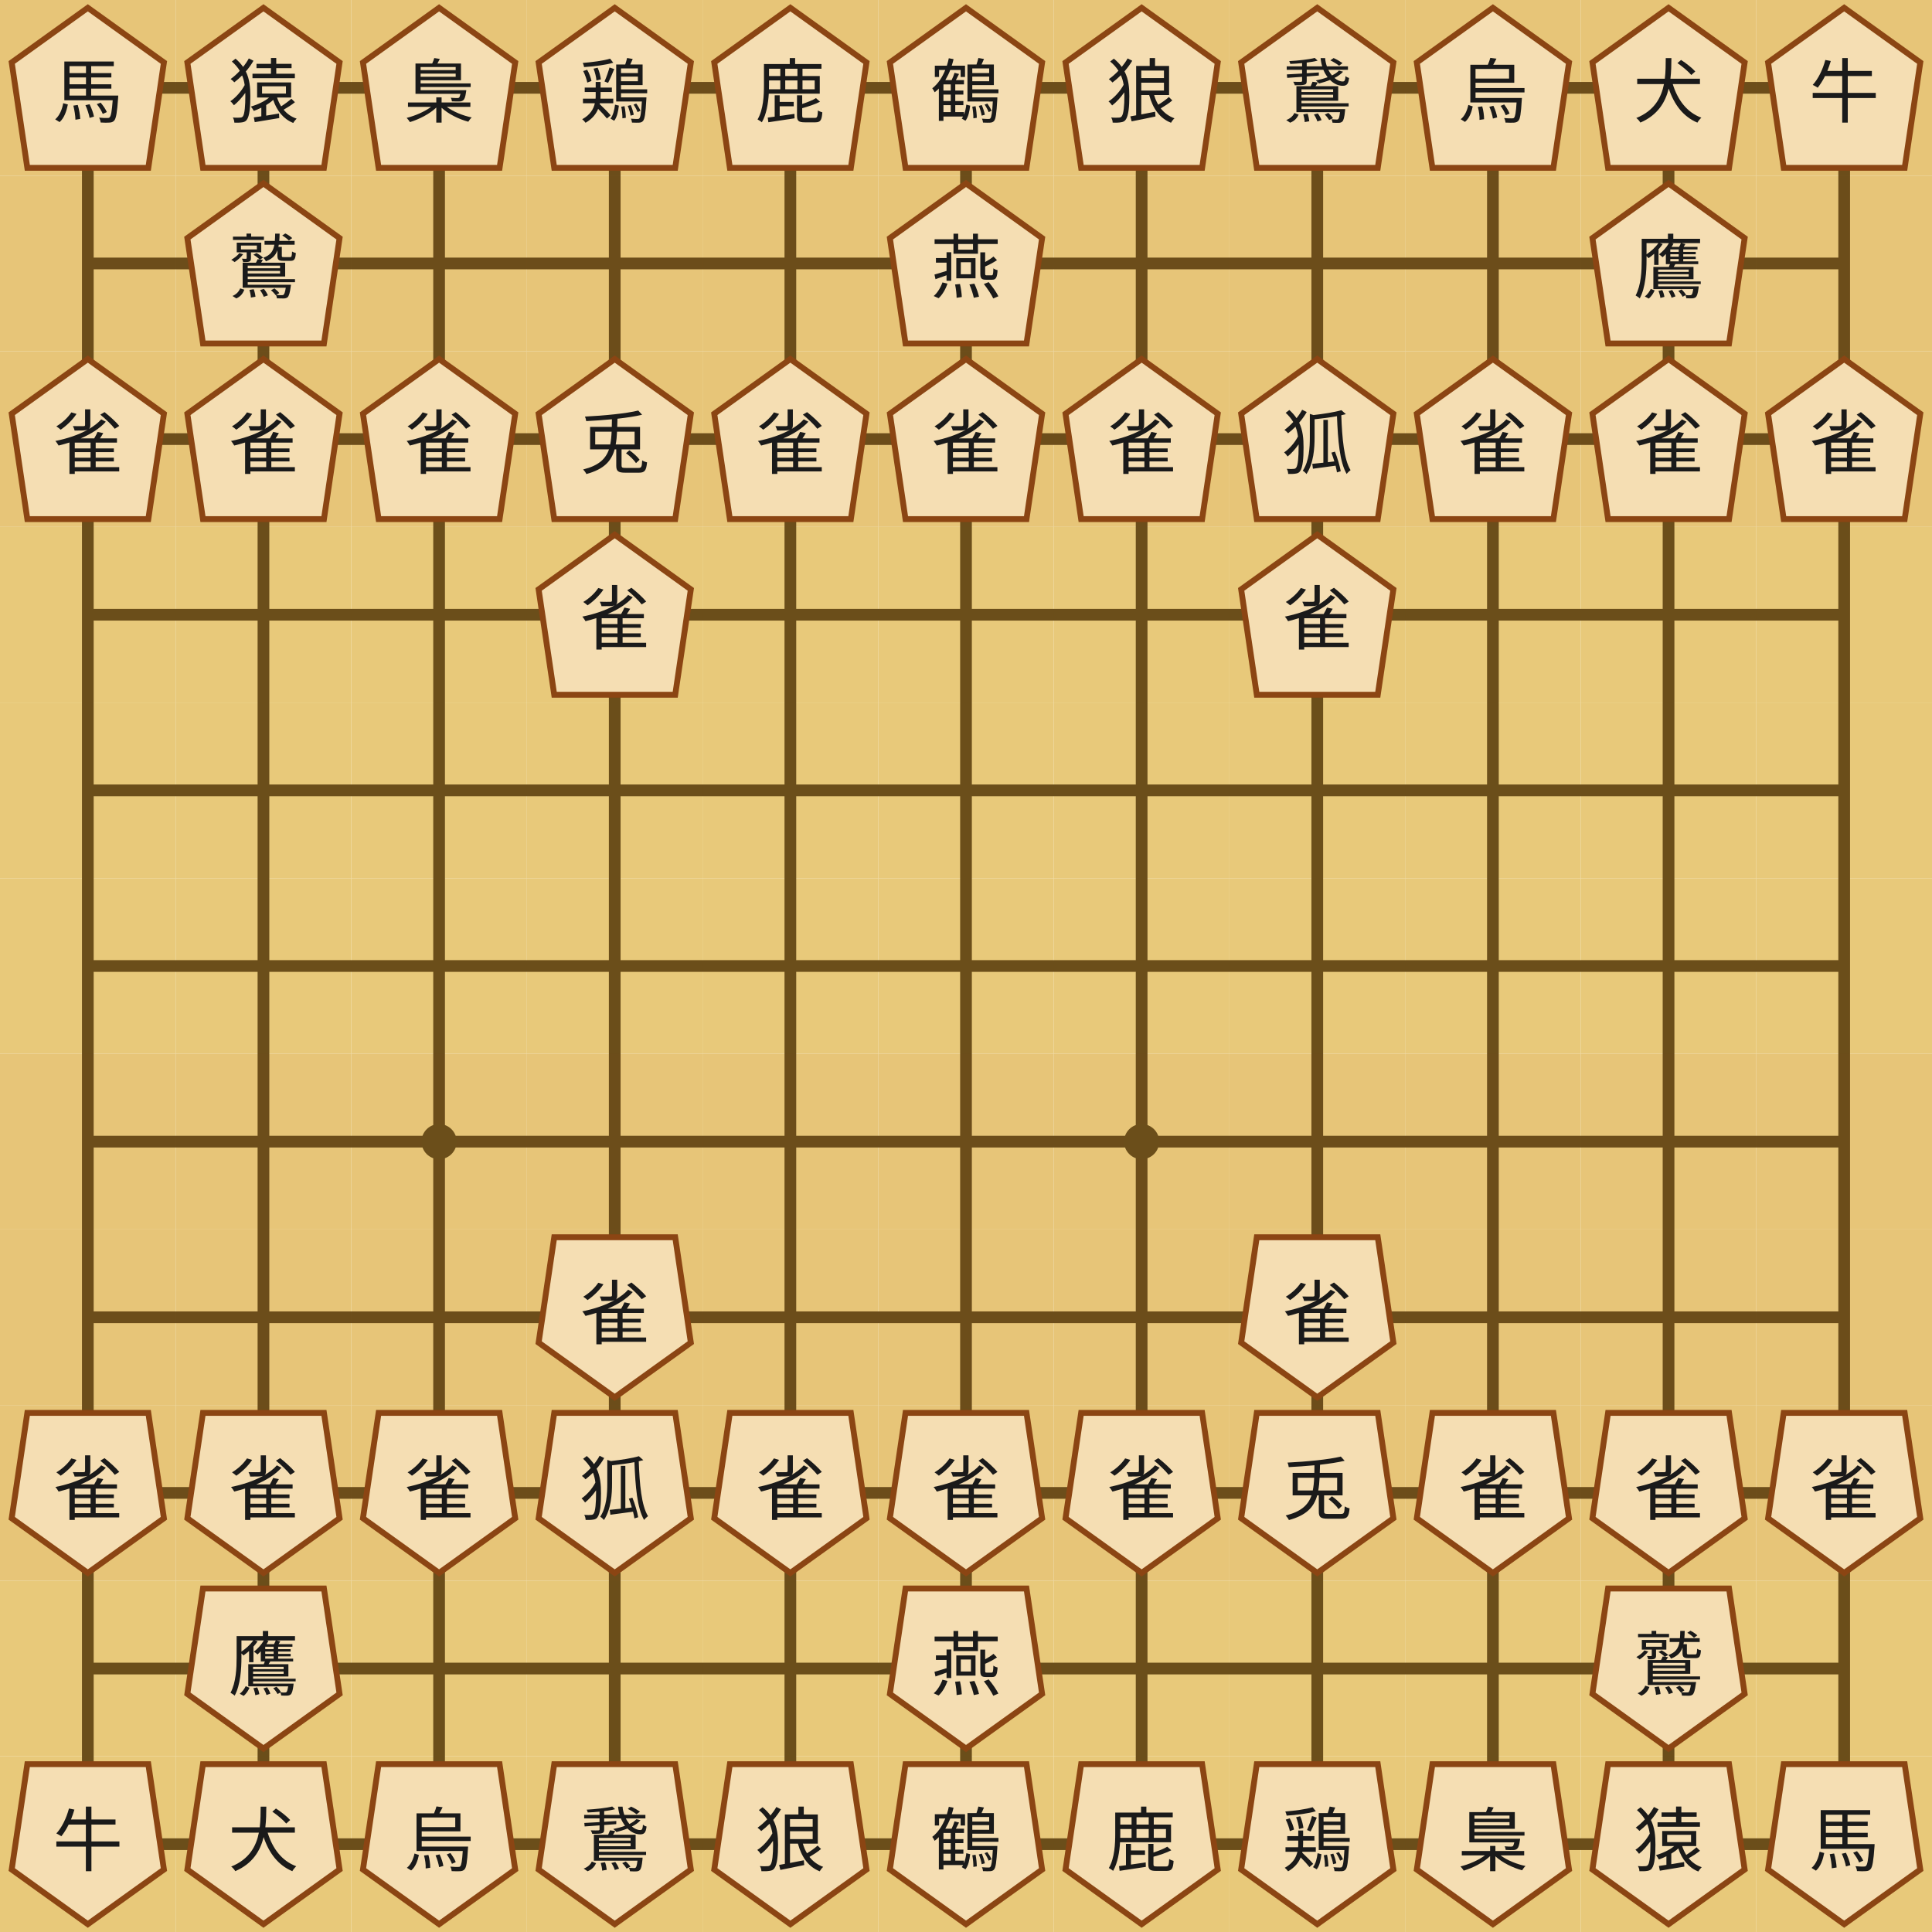
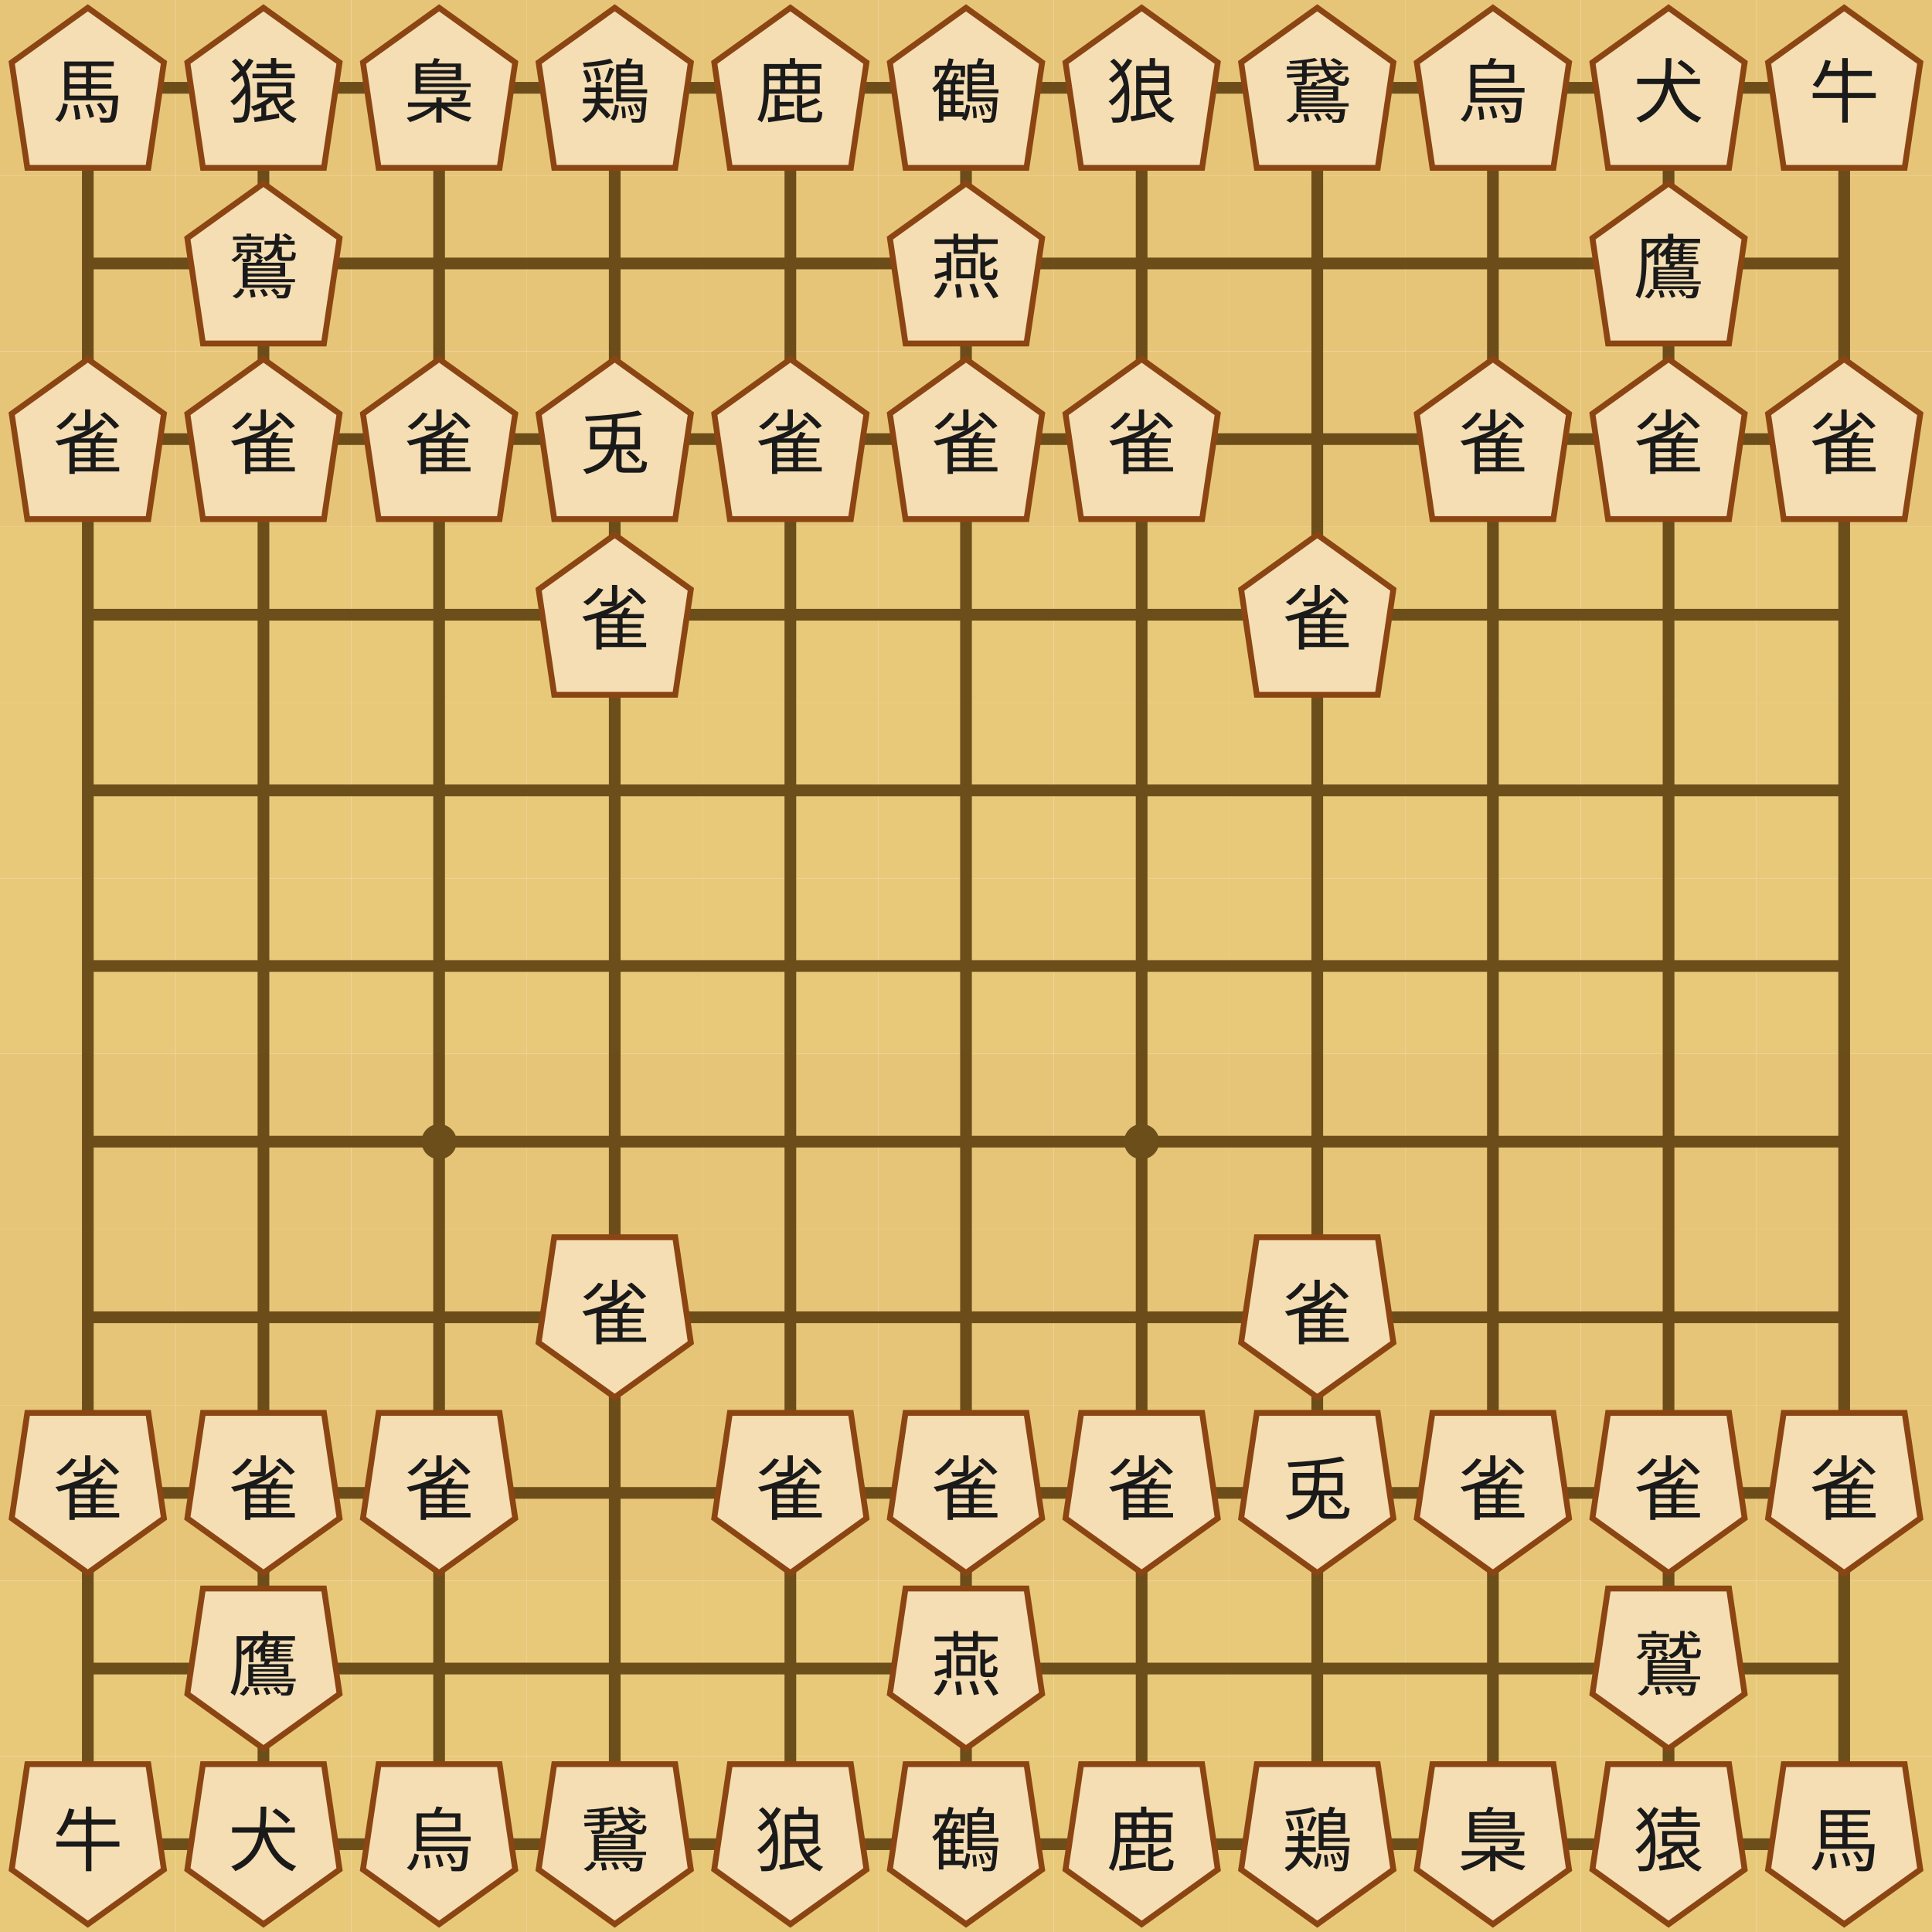
<svg xmlns="http://www.w3.org/2000/svg" viewBox="0 0 330 330" width="330" height="330">
  <defs>
    <symbol id="piece-mce-shogi-fairy-wLH" viewBox="0 0 45 45">
      <polygon points="22.5,2 42,16 38,43 7,43 3,16" fill="#f5deb3" stroke="#8b4513" stroke-width="1.5" />
      <text x="22.5" y="30" text-anchor="middle" font-size="18" font-family="serif" fill="#1a1a1a">馬</text>
    </symbol>
    <symbol id="piece-mce-shogi-fairy-wCM" viewBox="0 0 45 45">
      <polygon points="22.5,2 42,16 38,43 7,43 3,16" fill="#f5deb3" stroke="#8b4513" stroke-width="1.5" />
      <text x="22.5" y="30" text-anchor="middle" font-size="18" font-family="serif" fill="#1a1a1a">猿</text>
    </symbol>
    <symbol id="piece-mce-shogi-fairy-wSO" viewBox="0 0 45 45">
      <polygon points="22.5,2 42,16 38,43 7,43 3,16" fill="#f5deb3" stroke="#8b4513" stroke-width="1.5" />
      <text x="22.5" y="30" text-anchor="middle" font-size="18" font-family="serif" fill="#1a1a1a">梟</text>
    </symbol>
    <symbol id="piece-mce-shogi-fairy-wFC" viewBox="0 0 45 45">
      <polygon points="22.5,2 42,16 38,43 7,43 3,16" fill="#f5deb3" stroke="#8b4513" stroke-width="1.5" />
      <text x="22.5" y="30" text-anchor="middle" font-size="18" font-family="serif" fill="#1a1a1a">鶏</text>
    </symbol>
    <symbol id="piece-mce-shogi-fairy-wVS" viewBox="0 0 45 45">
      <polygon points="22.5,2 42,16 38,43 7,43 3,16" fill="#f5deb3" stroke="#8b4513" stroke-width="1.5" />
      <text x="22.5" y="30" text-anchor="middle" font-size="18" font-family="serif" fill="#1a1a1a">鹿</text>
    </symbol>
    <symbol id="piece-mce-shogi-fairy-wCK" viewBox="0 0 45 45">
      <polygon points="22.5,2 42,16 38,43 7,43 3,16" fill="#f5deb3" stroke="#8b4513" stroke-width="1.5" />
      <text x="22.5" y="30" text-anchor="middle" font-size="18" font-family="serif" fill="#1a1a1a">鶴</text>
    </symbol>
    <symbol id="piece-mce-shogi-fairy-wVW" viewBox="0 0 45 45">
      <polygon points="22.5,2 42,16 38,43 7,43 3,16" fill="#f5deb3" stroke="#8b4513" stroke-width="1.5" />
      <text x="22.5" y="30" text-anchor="middle" font-size="18" font-family="serif" fill="#1a1a1a">狼</text>
    </symbol>
    <symbol id="piece-mce-shogi-fairy-wFG" viewBox="0 0 45 45">
      <polygon points="22.5,2 42,16 38,43 7,43 3,16" fill="#f5deb3" stroke="#8b4513" stroke-width="1.5" />
      <text x="22.5" y="30" text-anchor="middle" font-size="18" font-family="serif" fill="#1a1a1a">鵞</text>
    </symbol>
    <symbol id="piece-mce-shogi-fairy-wSC" viewBox="0 0 45 45">
      <polygon points="22.5,2 42,16 38,43 7,43 3,16" fill="#f5deb3" stroke="#8b4513" stroke-width="1.5" />
      <text x="22.5" y="30" text-anchor="middle" font-size="18" font-family="serif" fill="#1a1a1a">烏</text>
    </symbol>
    <symbol id="piece-mce-shogi-fairy-wBD" viewBox="0 0 45 45">
      <polygon points="22.5,2 42,16 38,43 7,43 3,16" fill="#f5deb3" stroke="#8b4513" stroke-width="1.5" />
      <text x="22.5" y="30" text-anchor="middle" font-size="18" font-family="serif" fill="#1a1a1a">犬</text>
    </symbol>
    <symbol id="piece-mce-shogi-fairy-wOC" viewBox="0 0 45 45">
      <polygon points="22.5,2 42,16 38,43 7,43 3,16" fill="#f5deb3" stroke="#8b4513" stroke-width="1.5" />
      <text x="22.5" y="30" text-anchor="middle" font-size="18" font-family="serif" fill="#1a1a1a">牛</text>
    </symbol>
    <symbol id="piece-mce-shogi-fairy-wCE" viewBox="0 0 45 45">
      <polygon points="22.5,2 42,16 38,43 7,43 3,16" fill="#f5deb3" stroke="#8b4513" stroke-width="1.5" />
      <text x="22.5" y="30" text-anchor="middle" font-size="18" font-family="serif" fill="#1a1a1a">鷲</text>
    </symbol>
    <symbol id="piece-mce-shogi-fairy-wSW" viewBox="0 0 45 45">
      <polygon points="22.5,2 42,16 38,43 7,43 3,16" fill="#f5deb3" stroke="#8b4513" stroke-width="1.5" />
      <text x="22.5" y="30" text-anchor="middle" font-size="18" font-family="serif" fill="#1a1a1a">燕</text>
    </symbol>
    <symbol id="piece-mce-shogi-fairy-wFF" viewBox="0 0 45 45">
      <polygon points="22.5,2 42,16 38,43 7,43 3,16" fill="#f5deb3" stroke="#8b4513" stroke-width="1.5" />
      <text x="22.5" y="30" text-anchor="middle" font-size="18" font-family="serif" fill="#1a1a1a">鷹</text>
    </symbol>
    <symbol id="piece-mce-shogi-fairy-wSP" viewBox="0 0 45 45">
      <polygon points="22.5,2 42,16 38,43 7,43 3,16" fill="#f5deb3" stroke="#8b4513" stroke-width="1.5" />
      <text x="22.5" y="30" text-anchor="middle" font-size="18" font-family="serif" fill="#1a1a1a">雀</text>
    </symbol>
    <symbol id="piece-mce-shogi-fairy-wRR" viewBox="0 0 45 45">
      <polygon points="22.5,2 42,16 38,43 7,43 3,16" fill="#f5deb3" stroke="#8b4513" stroke-width="1.5" />
      <text x="22.5" y="30" text-anchor="middle" font-size="18" font-family="serif" fill="#1a1a1a">兎</text>
    </symbol>
-     <symbol id="piece-mce-shogi-fairy-wTF" viewBox="0 0 45 45">
-       <polygon points="22.5,2 42,16 38,43 7,43 3,16" fill="#f5deb3" stroke="#8b4513" stroke-width="1.5" />
-       <text x="22.5" y="30" text-anchor="middle" font-size="18" font-family="serif" fill="#1a1a1a">狐</text>
-     </symbol>
    <symbol id="piece-mce-shogi-fairy-bSP" viewBox="0 0 45 45">
      <polygon points="22.5,43 3,29 7,2 38,2 42,29" fill="#f5deb3" stroke="#8b4513" stroke-width="1.5" />
      <text x="22.5" y="28" text-anchor="middle" font-size="18" font-family="serif" fill="#1a1a1a">雀</text>
-     </symbol>
-     <symbol id="piece-mce-shogi-fairy-bTF" viewBox="0 0 45 45">
-       <polygon points="22.5,43 3,29 7,2 38,2 42,29" fill="#f5deb3" stroke="#8b4513" stroke-width="1.5" />
-       <text x="22.5" y="28" text-anchor="middle" font-size="18" font-family="serif" fill="#1a1a1a">狐</text>
    </symbol>
    <symbol id="piece-mce-shogi-fairy-bRR" viewBox="0 0 45 45">
      <polygon points="22.5,43 3,29 7,2 38,2 42,29" fill="#f5deb3" stroke="#8b4513" stroke-width="1.5" />
      <text x="22.5" y="28" text-anchor="middle" font-size="18" font-family="serif" fill="#1a1a1a">兎</text>
    </symbol>
    <symbol id="piece-mce-shogi-fairy-bFF" viewBox="0 0 45 45">
      <polygon points="22.5,43 3,29 7,2 38,2 42,29" fill="#f5deb3" stroke="#8b4513" stroke-width="1.5" />
      <text x="22.5" y="28" text-anchor="middle" font-size="18" font-family="serif" fill="#1a1a1a">鷹</text>
    </symbol>
    <symbol id="piece-mce-shogi-fairy-bSW" viewBox="0 0 45 45">
      <polygon points="22.5,43 3,29 7,2 38,2 42,29" fill="#f5deb3" stroke="#8b4513" stroke-width="1.5" />
      <text x="22.5" y="28" text-anchor="middle" font-size="18" font-family="serif" fill="#1a1a1a">燕</text>
    </symbol>
    <symbol id="piece-mce-shogi-fairy-bCE" viewBox="0 0 45 45">
      <polygon points="22.5,43 3,29 7,2 38,2 42,29" fill="#f5deb3" stroke="#8b4513" stroke-width="1.5" />
      <text x="22.5" y="28" text-anchor="middle" font-size="18" font-family="serif" fill="#1a1a1a">鷲</text>
    </symbol>
    <symbol id="piece-mce-shogi-fairy-bOC" viewBox="0 0 45 45">
      <polygon points="22.5,43 3,29 7,2 38,2 42,29" fill="#f5deb3" stroke="#8b4513" stroke-width="1.5" />
      <text x="22.5" y="28" text-anchor="middle" font-size="18" font-family="serif" fill="#1a1a1a">牛</text>
    </symbol>
    <symbol id="piece-mce-shogi-fairy-bBD" viewBox="0 0 45 45">
      <polygon points="22.5,43 3,29 7,2 38,2 42,29" fill="#f5deb3" stroke="#8b4513" stroke-width="1.5" />
      <text x="22.5" y="28" text-anchor="middle" font-size="18" font-family="serif" fill="#1a1a1a">犬</text>
    </symbol>
    <symbol id="piece-mce-shogi-fairy-bSC" viewBox="0 0 45 45">
      <polygon points="22.5,43 3,29 7,2 38,2 42,29" fill="#f5deb3" stroke="#8b4513" stroke-width="1.5" />
      <text x="22.5" y="28" text-anchor="middle" font-size="18" font-family="serif" fill="#1a1a1a">烏</text>
    </symbol>
    <symbol id="piece-mce-shogi-fairy-bFG" viewBox="0 0 45 45">
      <polygon points="22.5,43 3,29 7,2 38,2 42,29" fill="#f5deb3" stroke="#8b4513" stroke-width="1.5" />
      <text x="22.5" y="28" text-anchor="middle" font-size="18" font-family="serif" fill="#1a1a1a">鵞</text>
    </symbol>
    <symbol id="piece-mce-shogi-fairy-bVW" viewBox="0 0 45 45">
      <polygon points="22.5,43 3,29 7,2 38,2 42,29" fill="#f5deb3" stroke="#8b4513" stroke-width="1.5" />
      <text x="22.5" y="28" text-anchor="middle" font-size="18" font-family="serif" fill="#1a1a1a">狼</text>
    </symbol>
    <symbol id="piece-mce-shogi-fairy-bCK" viewBox="0 0 45 45">
      <polygon points="22.5,43 3,29 7,2 38,2 42,29" fill="#f5deb3" stroke="#8b4513" stroke-width="1.5" />
      <text x="22.5" y="28" text-anchor="middle" font-size="18" font-family="serif" fill="#1a1a1a">鶴</text>
    </symbol>
    <symbol id="piece-mce-shogi-fairy-bVS" viewBox="0 0 45 45">
      <polygon points="22.5,43 3,29 7,2 38,2 42,29" fill="#f5deb3" stroke="#8b4513" stroke-width="1.5" />
      <text x="22.5" y="28" text-anchor="middle" font-size="18" font-family="serif" fill="#1a1a1a">鹿</text>
    </symbol>
    <symbol id="piece-mce-shogi-fairy-bFC" viewBox="0 0 45 45">
      <polygon points="22.5,43 3,29 7,2 38,2 42,29" fill="#f5deb3" stroke="#8b4513" stroke-width="1.5" />
      <text x="22.5" y="28" text-anchor="middle" font-size="18" font-family="serif" fill="#1a1a1a">鶏</text>
    </symbol>
    <symbol id="piece-mce-shogi-fairy-bSO" viewBox="0 0 45 45">
      <polygon points="22.5,43 3,29 7,2 38,2 42,29" fill="#f5deb3" stroke="#8b4513" stroke-width="1.5" />
      <text x="22.5" y="28" text-anchor="middle" font-size="18" font-family="serif" fill="#1a1a1a">梟</text>
    </symbol>
    <symbol id="piece-mce-shogi-fairy-bCM" viewBox="0 0 45 45">
      <polygon points="22.5,43 3,29 7,2 38,2 42,29" fill="#f5deb3" stroke="#8b4513" stroke-width="1.5" />
      <text x="22.5" y="28" text-anchor="middle" font-size="18" font-family="serif" fill="#1a1a1a">猿</text>
    </symbol>
    <symbol id="piece-mce-shogi-fairy-bLH" viewBox="0 0 45 45">
      <polygon points="22.5,43 3,29 7,2 38,2 42,29" fill="#f5deb3" stroke="#8b4513" stroke-width="1.5" />
      <text x="22.5" y="28" text-anchor="middle" font-size="18" font-family="serif" fill="#1a1a1a">馬</text>
    </symbol>
  </defs>
  <rect x="0" y="0" width="30" height="30" fill="#e8c97a" data-sq="a11" class="board-cell" />
  <rect x="30" y="0" width="30" height="30" fill="#e8c97a" data-sq="b11" class="board-cell" />
  <rect x="60" y="0" width="30" height="30" fill="#e8c97a" data-sq="c11" class="board-cell" />
  <rect x="90" y="0" width="30" height="30" fill="#e8c97a" data-sq="d11" class="board-cell" />
  <rect x="120" y="0" width="30" height="30" fill="#e8c97a" data-sq="e11" class="board-cell" />
  <rect x="150" y="0" width="30" height="30" fill="#e8c97a" data-sq="f11" class="board-cell" />
  <rect x="180" y="0" width="30" height="30" fill="#e8c97a" data-sq="g11" class="board-cell" />
  <rect x="210" y="0" width="30" height="30" fill="#e8c97a" data-sq="h11" class="board-cell" />
  <rect x="240" y="0" width="30" height="30" fill="#e8c97a" data-sq="i11" class="board-cell" />
  <rect x="270" y="0" width="30" height="30" fill="#e8c97a" data-sq="j11" class="board-cell" />
  <rect x="300" y="0" width="30" height="30" fill="#e8c97a" data-sq="k11" class="board-cell" />
  <rect x="0" y="30" width="30" height="30" fill="#e8c97a" data-sq="a10" class="board-cell" />
  <rect x="30" y="30" width="30" height="30" fill="#e8c97a" data-sq="b10" class="board-cell" />
  <rect x="60" y="30" width="30" height="30" fill="#e8c97a" data-sq="c10" class="board-cell" />
  <rect x="90" y="30" width="30" height="30" fill="#e8c97a" data-sq="d10" class="board-cell" />
  <rect x="120" y="30" width="30" height="30" fill="#e8c97a" data-sq="e10" class="board-cell" />
  <rect x="150" y="30" width="30" height="30" fill="#e8c97a" data-sq="f10" class="board-cell" />
  <rect x="180" y="30" width="30" height="30" fill="#e8c97a" data-sq="g10" class="board-cell" />
  <rect x="210" y="30" width="30" height="30" fill="#e8c97a" data-sq="h10" class="board-cell" />
  <rect x="240" y="30" width="30" height="30" fill="#e8c97a" data-sq="i10" class="board-cell" />
  <rect x="270" y="30" width="30" height="30" fill="#e8c97a" data-sq="j10" class="board-cell" />
  <rect x="300" y="30" width="30" height="30" fill="#e8c97a" data-sq="k10" class="board-cell" />
  <rect x="0" y="60" width="30" height="30" fill="#e8c97a" data-sq="a9" class="board-cell" />
  <rect x="30" y="60" width="30" height="30" fill="#e8c97a" data-sq="b9" class="board-cell" />
  <rect x="60" y="60" width="30" height="30" fill="#e8c97a" data-sq="c9" class="board-cell" />
  <rect x="90" y="60" width="30" height="30" fill="#e8c97a" data-sq="d9" class="board-cell" />
  <rect x="120" y="60" width="30" height="30" fill="#e8c97a" data-sq="e9" class="board-cell" />
  <rect x="150" y="60" width="30" height="30" fill="#e8c97a" data-sq="f9" class="board-cell" />
  <rect x="180" y="60" width="30" height="30" fill="#e8c97a" data-sq="g9" class="board-cell" />
  <rect x="210" y="60" width="30" height="30" fill="#e8c97a" data-sq="h9" class="board-cell" />
  <rect x="240" y="60" width="30" height="30" fill="#e8c97a" data-sq="i9" class="board-cell" />
  <rect x="270" y="60" width="30" height="30" fill="#e8c97a" data-sq="j9" class="board-cell" />
  <rect x="300" y="60" width="30" height="30" fill="#e8c97a" data-sq="k9" class="board-cell" />
  <rect x="0" y="90" width="30" height="30" fill="#e8c97a" data-sq="a8" class="board-cell" />
  <rect x="30" y="90" width="30" height="30" fill="#e8c97a" data-sq="b8" class="board-cell" />
  <rect x="60" y="90" width="30" height="30" fill="#e8c97a" data-sq="c8" class="board-cell" />
  <rect x="90" y="90" width="30" height="30" fill="#e8c97a" data-sq="d8" class="board-cell" />
  <rect x="120" y="90" width="30" height="30" fill="#e8c97a" data-sq="e8" class="board-cell" />
  <rect x="150" y="90" width="30" height="30" fill="#e8c97a" data-sq="f8" class="board-cell" />
  <rect x="180" y="90" width="30" height="30" fill="#e8c97a" data-sq="g8" class="board-cell" />
  <rect x="210" y="90" width="30" height="30" fill="#e8c97a" data-sq="h8" class="board-cell" />
  <rect x="240" y="90" width="30" height="30" fill="#e8c97a" data-sq="i8" class="board-cell" />
  <rect x="270" y="90" width="30" height="30" fill="#e8c97a" data-sq="j8" class="board-cell" />
  <rect x="300" y="90" width="30" height="30" fill="#e8c97a" data-sq="k8" class="board-cell" />
  <rect x="0" y="120" width="30" height="30" fill="#e8c97a" data-sq="a7" class="board-cell" />
  <rect x="30" y="120" width="30" height="30" fill="#e8c97a" data-sq="b7" class="board-cell" />
  <rect x="60" y="120" width="30" height="30" fill="#e8c97a" data-sq="c7" class="board-cell" />
  <rect x="90" y="120" width="30" height="30" fill="#e8c97a" data-sq="d7" class="board-cell" />
  <rect x="120" y="120" width="30" height="30" fill="#e8c97a" data-sq="e7" class="board-cell" />
  <rect x="150" y="120" width="30" height="30" fill="#e8c97a" data-sq="f7" class="board-cell" />
  <rect x="180" y="120" width="30" height="30" fill="#e8c97a" data-sq="g7" class="board-cell" />
  <rect x="210" y="120" width="30" height="30" fill="#e8c97a" data-sq="h7" class="board-cell" />
  <rect x="240" y="120" width="30" height="30" fill="#e8c97a" data-sq="i7" class="board-cell" />
  <rect x="270" y="120" width="30" height="30" fill="#e8c97a" data-sq="j7" class="board-cell" />
  <rect x="300" y="120" width="30" height="30" fill="#e8c97a" data-sq="k7" class="board-cell" />
  <rect x="0" y="150" width="30" height="30" fill="#e8c97a" data-sq="a6" class="board-cell" />
  <rect x="30" y="150" width="30" height="30" fill="#e8c97a" data-sq="b6" class="board-cell" />
  <rect x="60" y="150" width="30" height="30" fill="#e8c97a" data-sq="c6" class="board-cell" />
  <rect x="90" y="150" width="30" height="30" fill="#e8c97a" data-sq="d6" class="board-cell" />
  <rect x="120" y="150" width="30" height="30" fill="#e8c97a" data-sq="e6" class="board-cell" />
  <rect x="150" y="150" width="30" height="30" fill="#e8c97a" data-sq="f6" class="board-cell" />
  <rect x="180" y="150" width="30" height="30" fill="#e8c97a" data-sq="g6" class="board-cell" />
  <rect x="210" y="150" width="30" height="30" fill="#e8c97a" data-sq="h6" class="board-cell" />
  <rect x="240" y="150" width="30" height="30" fill="#e8c97a" data-sq="i6" class="board-cell" />
  <rect x="270" y="150" width="30" height="30" fill="#e8c97a" data-sq="j6" class="board-cell" />
  <rect x="300" y="150" width="30" height="30" fill="#e8c97a" data-sq="k6" class="board-cell" />
  <rect x="0" y="180" width="30" height="30" fill="#e8c97a" data-sq="a5" class="board-cell" />
  <rect x="30" y="180" width="30" height="30" fill="#e8c97a" data-sq="b5" class="board-cell" />
  <rect x="60" y="180" width="30" height="30" fill="#e8c97a" data-sq="c5" class="board-cell" />
  <rect x="90" y="180" width="30" height="30" fill="#e8c97a" data-sq="d5" class="board-cell" />
  <rect x="120" y="180" width="30" height="30" fill="#e8c97a" data-sq="e5" class="board-cell" />
  <rect x="150" y="180" width="30" height="30" fill="#e8c97a" data-sq="f5" class="board-cell" />
  <rect x="180" y="180" width="30" height="30" fill="#e8c97a" data-sq="g5" class="board-cell" />
  <rect x="210" y="180" width="30" height="30" fill="#e8c97a" data-sq="h5" class="board-cell" />
  <rect x="240" y="180" width="30" height="30" fill="#e8c97a" data-sq="i5" class="board-cell" />
  <rect x="270" y="180" width="30" height="30" fill="#e8c97a" data-sq="j5" class="board-cell" />
  <rect x="300" y="180" width="30" height="30" fill="#e8c97a" data-sq="k5" class="board-cell" />
  <rect x="0" y="210" width="30" height="30" fill="#e8c97a" data-sq="a4" class="board-cell" />
  <rect x="30" y="210" width="30" height="30" fill="#e8c97a" data-sq="b4" class="board-cell" />
  <rect x="60" y="210" width="30" height="30" fill="#e8c97a" data-sq="c4" class="board-cell" />
  <rect x="90" y="210" width="30" height="30" fill="#e8c97a" data-sq="d4" class="board-cell" />
  <rect x="120" y="210" width="30" height="30" fill="#e8c97a" data-sq="e4" class="board-cell" />
  <rect x="150" y="210" width="30" height="30" fill="#e8c97a" data-sq="f4" class="board-cell" />
  <rect x="180" y="210" width="30" height="30" fill="#e8c97a" data-sq="g4" class="board-cell" />
  <rect x="210" y="210" width="30" height="30" fill="#e8c97a" data-sq="h4" class="board-cell" />
  <rect x="240" y="210" width="30" height="30" fill="#e8c97a" data-sq="i4" class="board-cell" />
  <rect x="270" y="210" width="30" height="30" fill="#e8c97a" data-sq="j4" class="board-cell" />
  <rect x="300" y="210" width="30" height="30" fill="#e8c97a" data-sq="k4" class="board-cell" />
  <rect x="0" y="240" width="30" height="30" fill="#e8c97a" data-sq="a3" class="board-cell" />
  <rect x="30" y="240" width="30" height="30" fill="#e8c97a" data-sq="b3" class="board-cell" />
  <rect x="60" y="240" width="30" height="30" fill="#e8c97a" data-sq="c3" class="board-cell" />
  <rect x="90" y="240" width="30" height="30" fill="#e8c97a" data-sq="d3" class="board-cell" />
  <rect x="120" y="240" width="30" height="30" fill="#e8c97a" data-sq="e3" class="board-cell" />
  <rect x="150" y="240" width="30" height="30" fill="#e8c97a" data-sq="f3" class="board-cell" />
  <rect x="180" y="240" width="30" height="30" fill="#e8c97a" data-sq="g3" class="board-cell" />
  <rect x="210" y="240" width="30" height="30" fill="#e8c97a" data-sq="h3" class="board-cell" />
  <rect x="240" y="240" width="30" height="30" fill="#e8c97a" data-sq="i3" class="board-cell" />
  <rect x="270" y="240" width="30" height="30" fill="#e8c97a" data-sq="j3" class="board-cell" />
  <rect x="300" y="240" width="30" height="30" fill="#e8c97a" data-sq="k3" class="board-cell" />
  <rect x="0" y="270" width="30" height="30" fill="#e8c97a" data-sq="a2" class="board-cell" />
  <rect x="30" y="270" width="30" height="30" fill="#e8c97a" data-sq="b2" class="board-cell" />
  <rect x="60" y="270" width="30" height="30" fill="#e8c97a" data-sq="c2" class="board-cell" />
  <rect x="90" y="270" width="30" height="30" fill="#e8c97a" data-sq="d2" class="board-cell" />
  <rect x="120" y="270" width="30" height="30" fill="#e8c97a" data-sq="e2" class="board-cell" />
  <rect x="150" y="270" width="30" height="30" fill="#e8c97a" data-sq="f2" class="board-cell" />
  <rect x="180" y="270" width="30" height="30" fill="#e8c97a" data-sq="g2" class="board-cell" />
  <rect x="210" y="270" width="30" height="30" fill="#e8c97a" data-sq="h2" class="board-cell" />
  <rect x="240" y="270" width="30" height="30" fill="#e8c97a" data-sq="i2" class="board-cell" />
  <rect x="270" y="270" width="30" height="30" fill="#e8c97a" data-sq="j2" class="board-cell" />
  <rect x="300" y="270" width="30" height="30" fill="#e8c97a" data-sq="k2" class="board-cell" />
  <rect x="0" y="300" width="30" height="30" fill="#e8c97a" data-sq="a1" class="board-cell" />
  <rect x="30" y="300" width="30" height="30" fill="#e8c97a" data-sq="b1" class="board-cell" />
  <rect x="60" y="300" width="30" height="30" fill="#e8c97a" data-sq="c1" class="board-cell" />
  <rect x="90" y="300" width="30" height="30" fill="#e8c97a" data-sq="d1" class="board-cell" />
  <rect x="120" y="300" width="30" height="30" fill="#e8c97a" data-sq="e1" class="board-cell" />
  <rect x="150" y="300" width="30" height="30" fill="#e8c97a" data-sq="f1" class="board-cell" />
  <rect x="180" y="300" width="30" height="30" fill="#e8c97a" data-sq="g1" class="board-cell" />
  <rect x="210" y="300" width="30" height="30" fill="#e8c97a" data-sq="h1" class="board-cell" />
  <rect x="240" y="300" width="30" height="30" fill="#e8c97a" data-sq="i1" class="board-cell" />
  <rect x="270" y="300" width="30" height="30" fill="#e8c97a" data-sq="j1" class="board-cell" />
  <rect x="300" y="300" width="30" height="30" fill="#e8c97a" data-sq="k1" class="board-cell" />
  <line x1="15" y1="15" x2="315" y2="15" stroke="#6b4e1a" stroke-width="2" />
  <line x1="15" y1="45" x2="315" y2="45" stroke="#6b4e1a" stroke-width="2" />
  <line x1="15" y1="75" x2="315" y2="75" stroke="#6b4e1a" stroke-width="2" />
  <line x1="15" y1="105" x2="315" y2="105" stroke="#6b4e1a" stroke-width="2" />
  <line x1="15" y1="135" x2="315" y2="135" stroke="#6b4e1a" stroke-width="2" />
  <line x1="15" y1="165" x2="315" y2="165" stroke="#6b4e1a" stroke-width="2" />
  <line x1="15" y1="195" x2="315" y2="195" stroke="#6b4e1a" stroke-width="2" />
  <line x1="15" y1="225" x2="315" y2="225" stroke="#6b4e1a" stroke-width="2" />
  <line x1="15" y1="255" x2="315" y2="255" stroke="#6b4e1a" stroke-width="2" />
  <line x1="15" y1="285" x2="315" y2="285" stroke="#6b4e1a" stroke-width="2" />
  <line x1="15" y1="315" x2="315" y2="315" stroke="#6b4e1a" stroke-width="2" />
  <line x1="15" y1="15" x2="15" y2="315" stroke="#6b4e1a" stroke-width="2" />
  <line x1="45" y1="15" x2="45" y2="315" stroke="#6b4e1a" stroke-width="2" />
  <line x1="75" y1="15" x2="75" y2="315" stroke="#6b4e1a" stroke-width="2" />
  <line x1="105" y1="15" x2="105" y2="315" stroke="#6b4e1a" stroke-width="2" />
  <line x1="135" y1="15" x2="135" y2="315" stroke="#6b4e1a" stroke-width="2" />
  <line x1="165" y1="15" x2="165" y2="315" stroke="#6b4e1a" stroke-width="2" />
  <line x1="195" y1="15" x2="195" y2="315" stroke="#6b4e1a" stroke-width="2" />
  <line x1="225" y1="15" x2="225" y2="315" stroke="#6b4e1a" stroke-width="2" />
  <line x1="255" y1="15" x2="255" y2="315" stroke="#6b4e1a" stroke-width="2" />
  <line x1="285" y1="15" x2="285" y2="315" stroke="#6b4e1a" stroke-width="2" />
  <line x1="315" y1="15" x2="315" y2="315" stroke="#6b4e1a" stroke-width="2" />
  <rect x="0" y="0" width="30" height="30" fill="rgba(180, 60, 40, 0.08)" opacity="0.3" />
  <rect x="30" y="0" width="30" height="30" fill="rgba(180, 60, 40, 0.08)" opacity="0.3" />
  <rect x="60" y="0" width="30" height="30" fill="rgba(180, 60, 40, 0.08)" opacity="0.3" />
  <rect x="90" y="0" width="30" height="30" fill="rgba(180, 60, 40, 0.08)" opacity="0.3" />
  <rect x="120" y="0" width="30" height="30" fill="rgba(180, 60, 40, 0.08)" opacity="0.3" />
  <rect x="150" y="0" width="30" height="30" fill="rgba(180, 60, 40, 0.08)" opacity="0.3" />
  <rect x="180" y="0" width="30" height="30" fill="rgba(180, 60, 40, 0.08)" opacity="0.3" />
  <rect x="210" y="0" width="30" height="30" fill="rgba(180, 60, 40, 0.08)" opacity="0.3" />
  <rect x="240" y="0" width="30" height="30" fill="rgba(180, 60, 40, 0.08)" opacity="0.3" />
  <rect x="270" y="0" width="30" height="30" fill="rgba(180, 60, 40, 0.08)" opacity="0.3" />
  <rect x="300" y="0" width="30" height="30" fill="rgba(180, 60, 40, 0.08)" opacity="0.3" />
  <rect x="0" y="30" width="30" height="30" fill="rgba(180, 60, 40, 0.08)" opacity="0.3" />
  <rect x="30" y="30" width="30" height="30" fill="rgba(180, 60, 40, 0.08)" opacity="0.3" />
  <rect x="60" y="30" width="30" height="30" fill="rgba(180, 60, 40, 0.08)" opacity="0.3" />
  <rect x="90" y="30" width="30" height="30" fill="rgba(180, 60, 40, 0.08)" opacity="0.3" />
  <rect x="120" y="30" width="30" height="30" fill="rgba(180, 60, 40, 0.08)" opacity="0.3" />
  <rect x="150" y="30" width="30" height="30" fill="rgba(180, 60, 40, 0.08)" opacity="0.3" />
  <rect x="180" y="30" width="30" height="30" fill="rgba(180, 60, 40, 0.08)" opacity="0.3" />
  <rect x="210" y="30" width="30" height="30" fill="rgba(180, 60, 40, 0.08)" opacity="0.3" />
  <rect x="240" y="30" width="30" height="30" fill="rgba(180, 60, 40, 0.08)" opacity="0.3" />
  <rect x="270" y="30" width="30" height="30" fill="rgba(180, 60, 40, 0.08)" opacity="0.3" />
  <rect x="300" y="30" width="30" height="30" fill="rgba(180, 60, 40, 0.08)" opacity="0.3" />
  <rect x="0" y="60" width="30" height="30" fill="rgba(180, 60, 40, 0.08)" opacity="0.3" />
  <rect x="30" y="60" width="30" height="30" fill="rgba(180, 60, 40, 0.08)" opacity="0.3" />
  <rect x="60" y="60" width="30" height="30" fill="rgba(180, 60, 40, 0.08)" opacity="0.3" />
  <rect x="90" y="60" width="30" height="30" fill="rgba(180, 60, 40, 0.08)" opacity="0.3" />
  <rect x="120" y="60" width="30" height="30" fill="rgba(180, 60, 40, 0.08)" opacity="0.3" />
  <rect x="150" y="60" width="30" height="30" fill="rgba(180, 60, 40, 0.08)" opacity="0.3" />
  <rect x="180" y="60" width="30" height="30" fill="rgba(180, 60, 40, 0.08)" opacity="0.3" />
  <rect x="210" y="60" width="30" height="30" fill="rgba(180, 60, 40, 0.08)" opacity="0.3" />
  <rect x="240" y="60" width="30" height="30" fill="rgba(180, 60, 40, 0.08)" opacity="0.3" />
  <rect x="270" y="60" width="30" height="30" fill="rgba(180, 60, 40, 0.08)" opacity="0.3" />
  <rect x="300" y="60" width="30" height="30" fill="rgba(180, 60, 40, 0.08)" opacity="0.3" />
  <rect x="0" y="180" width="30" height="30" fill="rgba(180, 60, 40, 0.08)" opacity="0.3" />
  <rect x="30" y="180" width="30" height="30" fill="rgba(180, 60, 40, 0.08)" opacity="0.3" />
  <rect x="60" y="180" width="30" height="30" fill="rgba(180, 60, 40, 0.08)" opacity="0.3" />
  <rect x="90" y="180" width="30" height="30" fill="rgba(180, 60, 40, 0.08)" opacity="0.3" />
  <rect x="120" y="180" width="30" height="30" fill="rgba(180, 60, 40, 0.08)" opacity="0.3" />
  <rect x="150" y="180" width="30" height="30" fill="rgba(180, 60, 40, 0.08)" opacity="0.3" />
  <rect x="180" y="180" width="30" height="30" fill="rgba(180, 60, 40, 0.08)" opacity="0.3" />
  <rect x="210" y="180" width="30" height="30" fill="rgba(180, 60, 40, 0.08)" opacity="0.3" />
  <rect x="240" y="180" width="30" height="30" fill="rgba(180, 60, 40, 0.08)" opacity="0.3" />
  <rect x="270" y="180" width="30" height="30" fill="rgba(180, 60, 40, 0.08)" opacity="0.3" />
  <rect x="300" y="180" width="30" height="30" fill="rgba(180, 60, 40, 0.08)" opacity="0.3" />
  <rect x="0" y="210" width="30" height="30" fill="rgba(180, 60, 40, 0.08)" opacity="0.3" />
  <rect x="30" y="210" width="30" height="30" fill="rgba(180, 60, 40, 0.08)" opacity="0.3" />
  <rect x="60" y="210" width="30" height="30" fill="rgba(180, 60, 40, 0.08)" opacity="0.3" />
  <rect x="90" y="210" width="30" height="30" fill="rgba(180, 60, 40, 0.08)" opacity="0.3" />
  <rect x="120" y="210" width="30" height="30" fill="rgba(180, 60, 40, 0.08)" opacity="0.3" />
  <rect x="150" y="210" width="30" height="30" fill="rgba(180, 60, 40, 0.08)" opacity="0.3" />
  <rect x="180" y="210" width="30" height="30" fill="rgba(180, 60, 40, 0.08)" opacity="0.3" />
  <rect x="210" y="210" width="30" height="30" fill="rgba(180, 60, 40, 0.08)" opacity="0.3" />
  <rect x="240" y="210" width="30" height="30" fill="rgba(180, 60, 40, 0.08)" opacity="0.3" />
  <rect x="270" y="210" width="30" height="30" fill="rgba(180, 60, 40, 0.08)" opacity="0.3" />
  <rect x="300" y="210" width="30" height="30" fill="rgba(180, 60, 40, 0.08)" opacity="0.3" />
  <rect x="0" y="240" width="30" height="30" fill="rgba(180, 60, 40, 0.08)" opacity="0.3" />
  <rect x="30" y="240" width="30" height="30" fill="rgba(180, 60, 40, 0.08)" opacity="0.3" />
  <rect x="60" y="240" width="30" height="30" fill="rgba(180, 60, 40, 0.08)" opacity="0.3" />
  <rect x="90" y="240" width="30" height="30" fill="rgba(180, 60, 40, 0.08)" opacity="0.3" />
  <rect x="120" y="240" width="30" height="30" fill="rgba(180, 60, 40, 0.08)" opacity="0.3" />
  <rect x="150" y="240" width="30" height="30" fill="rgba(180, 60, 40, 0.08)" opacity="0.3" />
  <rect x="180" y="240" width="30" height="30" fill="rgba(180, 60, 40, 0.08)" opacity="0.3" />
  <rect x="210" y="240" width="30" height="30" fill="rgba(180, 60, 40, 0.08)" opacity="0.3" />
  <rect x="240" y="240" width="30" height="30" fill="rgba(180, 60, 40, 0.08)" opacity="0.3" />
  <rect x="270" y="240" width="30" height="30" fill="rgba(180, 60, 40, 0.08)" opacity="0.3" />
  <rect x="300" y="240" width="30" height="30" fill="rgba(180, 60, 40, 0.08)" opacity="0.3" />
  <circle cx="75" cy="75" r="3" fill="#6b4e1a" />
  <circle cx="195" cy="75" r="3" fill="#6b4e1a" />
  <circle cx="75" cy="195" r="3" fill="#6b4e1a" />
  <circle cx="195" cy="195" r="3" fill="#6b4e1a" />
  <g pointer-events="none">
    <use href="#piece-mce-shogi-fairy-wLH" x="0" y="0" width="30" height="30" />
    <use href="#piece-mce-shogi-fairy-wCM" x="30" y="0" width="30" height="30" />
    <use href="#piece-mce-shogi-fairy-wSO" x="60" y="0" width="30" height="30" />
    <use href="#piece-mce-shogi-fairy-wFC" x="90" y="0" width="30" height="30" />
    <use href="#piece-mce-shogi-fairy-wVS" x="120" y="0" width="30" height="30" />
    <use href="#piece-mce-shogi-fairy-wCK" x="150" y="0" width="30" height="30" />
    <use href="#piece-mce-shogi-fairy-wVW" x="180" y="0" width="30" height="30" />
    <use href="#piece-mce-shogi-fairy-wFG" x="210" y="0" width="30" height="30" />
    <use href="#piece-mce-shogi-fairy-wSC" x="240" y="0" width="30" height="30" />
    <use href="#piece-mce-shogi-fairy-wBD" x="270" y="0" width="30" height="30" />
    <use href="#piece-mce-shogi-fairy-wOC" x="300" y="0" width="30" height="30" />
    <use href="#piece-mce-shogi-fairy-wCE" x="30" y="30" width="30" height="30" />
    <use href="#piece-mce-shogi-fairy-wSW" x="150" y="30" width="30" height="30" />
    <use href="#piece-mce-shogi-fairy-wFF" x="270" y="30" width="30" height="30" />
    <use href="#piece-mce-shogi-fairy-wSP" x="0" y="60" width="30" height="30" />
    <use href="#piece-mce-shogi-fairy-wSP" x="30" y="60" width="30" height="30" />
    <use href="#piece-mce-shogi-fairy-wSP" x="60" y="60" width="30" height="30" />
    <use href="#piece-mce-shogi-fairy-wRR" x="90" y="60" width="30" height="30" />
    <use href="#piece-mce-shogi-fairy-wSP" x="120" y="60" width="30" height="30" />
    <use href="#piece-mce-shogi-fairy-wSP" x="150" y="60" width="30" height="30" />
    <use href="#piece-mce-shogi-fairy-wSP" x="180" y="60" width="30" height="30" />
    <use href="#piece-mce-shogi-fairy-wTF" x="210" y="60" width="30" height="30" />
    <use href="#piece-mce-shogi-fairy-wSP" x="240" y="60" width="30" height="30" />
    <use href="#piece-mce-shogi-fairy-wSP" x="270" y="60" width="30" height="30" />
    <use href="#piece-mce-shogi-fairy-wSP" x="300" y="60" width="30" height="30" />
    <use href="#piece-mce-shogi-fairy-wSP" x="90" y="90" width="30" height="30" />
    <use href="#piece-mce-shogi-fairy-wSP" x="210" y="90" width="30" height="30" />
    <use href="#piece-mce-shogi-fairy-bSP" x="90" y="210" width="30" height="30" />
    <use href="#piece-mce-shogi-fairy-bSP" x="210" y="210" width="30" height="30" />
    <use href="#piece-mce-shogi-fairy-bSP" x="0" y="240" width="30" height="30" />
    <use href="#piece-mce-shogi-fairy-bSP" x="30" y="240" width="30" height="30" />
    <use href="#piece-mce-shogi-fairy-bSP" x="60" y="240" width="30" height="30" />
    <use href="#piece-mce-shogi-fairy-bTF" x="90" y="240" width="30" height="30" />
    <use href="#piece-mce-shogi-fairy-bSP" x="120" y="240" width="30" height="30" />
    <use href="#piece-mce-shogi-fairy-bSP" x="150" y="240" width="30" height="30" />
    <use href="#piece-mce-shogi-fairy-bSP" x="180" y="240" width="30" height="30" />
    <use href="#piece-mce-shogi-fairy-bRR" x="210" y="240" width="30" height="30" />
    <use href="#piece-mce-shogi-fairy-bSP" x="240" y="240" width="30" height="30" />
    <use href="#piece-mce-shogi-fairy-bSP" x="270" y="240" width="30" height="30" />
    <use href="#piece-mce-shogi-fairy-bSP" x="300" y="240" width="30" height="30" />
    <use href="#piece-mce-shogi-fairy-bFF" x="30" y="270" width="30" height="30" />
    <use href="#piece-mce-shogi-fairy-bSW" x="150" y="270" width="30" height="30" />
    <use href="#piece-mce-shogi-fairy-bCE" x="270" y="270" width="30" height="30" />
    <use href="#piece-mce-shogi-fairy-bOC" x="0" y="300" width="30" height="30" />
    <use href="#piece-mce-shogi-fairy-bBD" x="30" y="300" width="30" height="30" />
    <use href="#piece-mce-shogi-fairy-bSC" x="60" y="300" width="30" height="30" />
    <use href="#piece-mce-shogi-fairy-bFG" x="90" y="300" width="30" height="30" />
    <use href="#piece-mce-shogi-fairy-bVW" x="120" y="300" width="30" height="30" />
    <use href="#piece-mce-shogi-fairy-bCK" x="150" y="300" width="30" height="30" />
    <use href="#piece-mce-shogi-fairy-bVS" x="180" y="300" width="30" height="30" />
    <use href="#piece-mce-shogi-fairy-bFC" x="210" y="300" width="30" height="30" />
    <use href="#piece-mce-shogi-fairy-bSO" x="240" y="300" width="30" height="30" />
    <use href="#piece-mce-shogi-fairy-bCM" x="270" y="300" width="30" height="30" />
    <use href="#piece-mce-shogi-fairy-bLH" x="300" y="300" width="30" height="30" />
  </g>
</svg>
